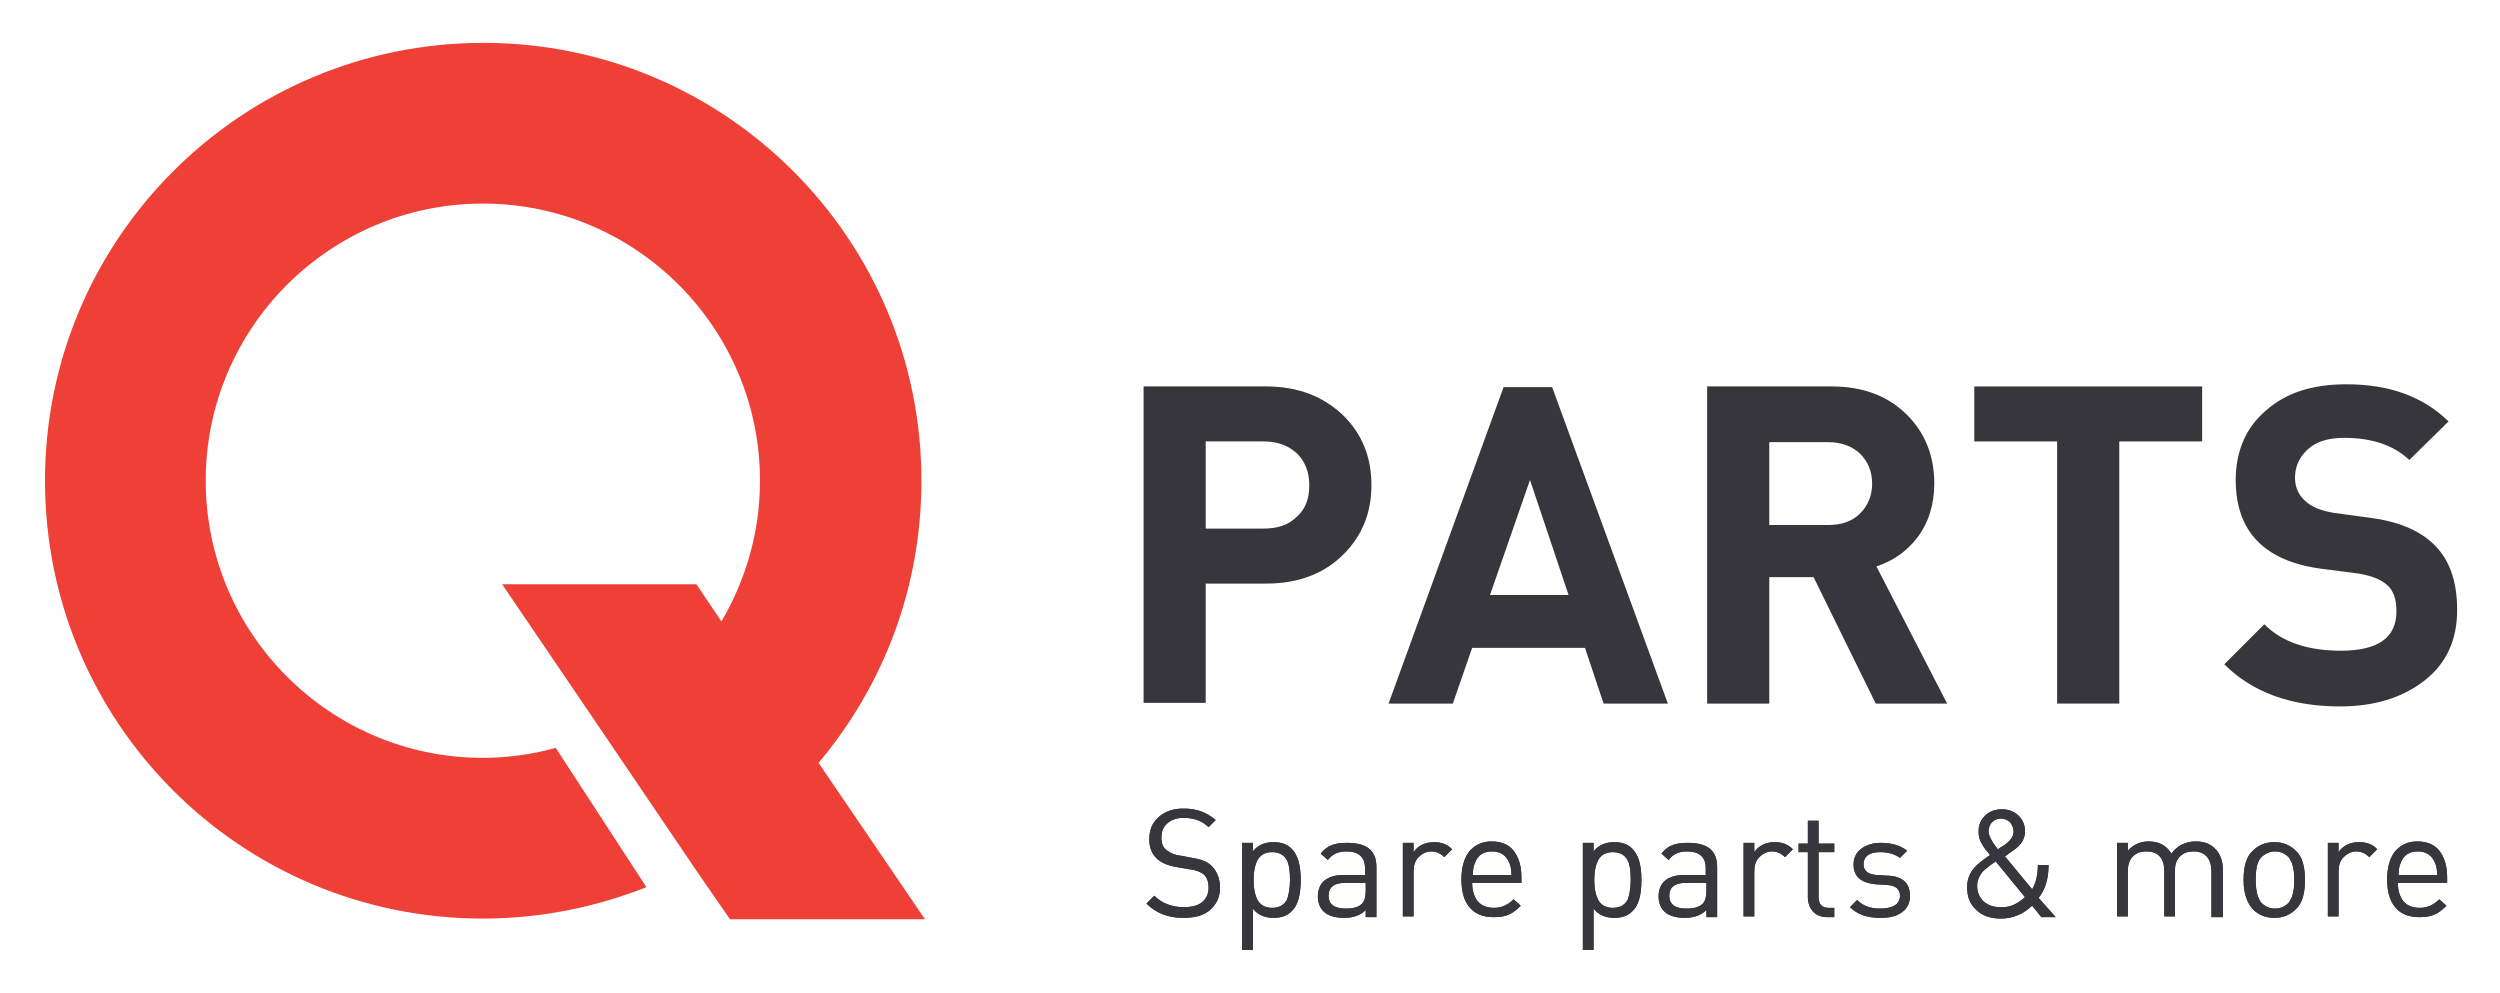
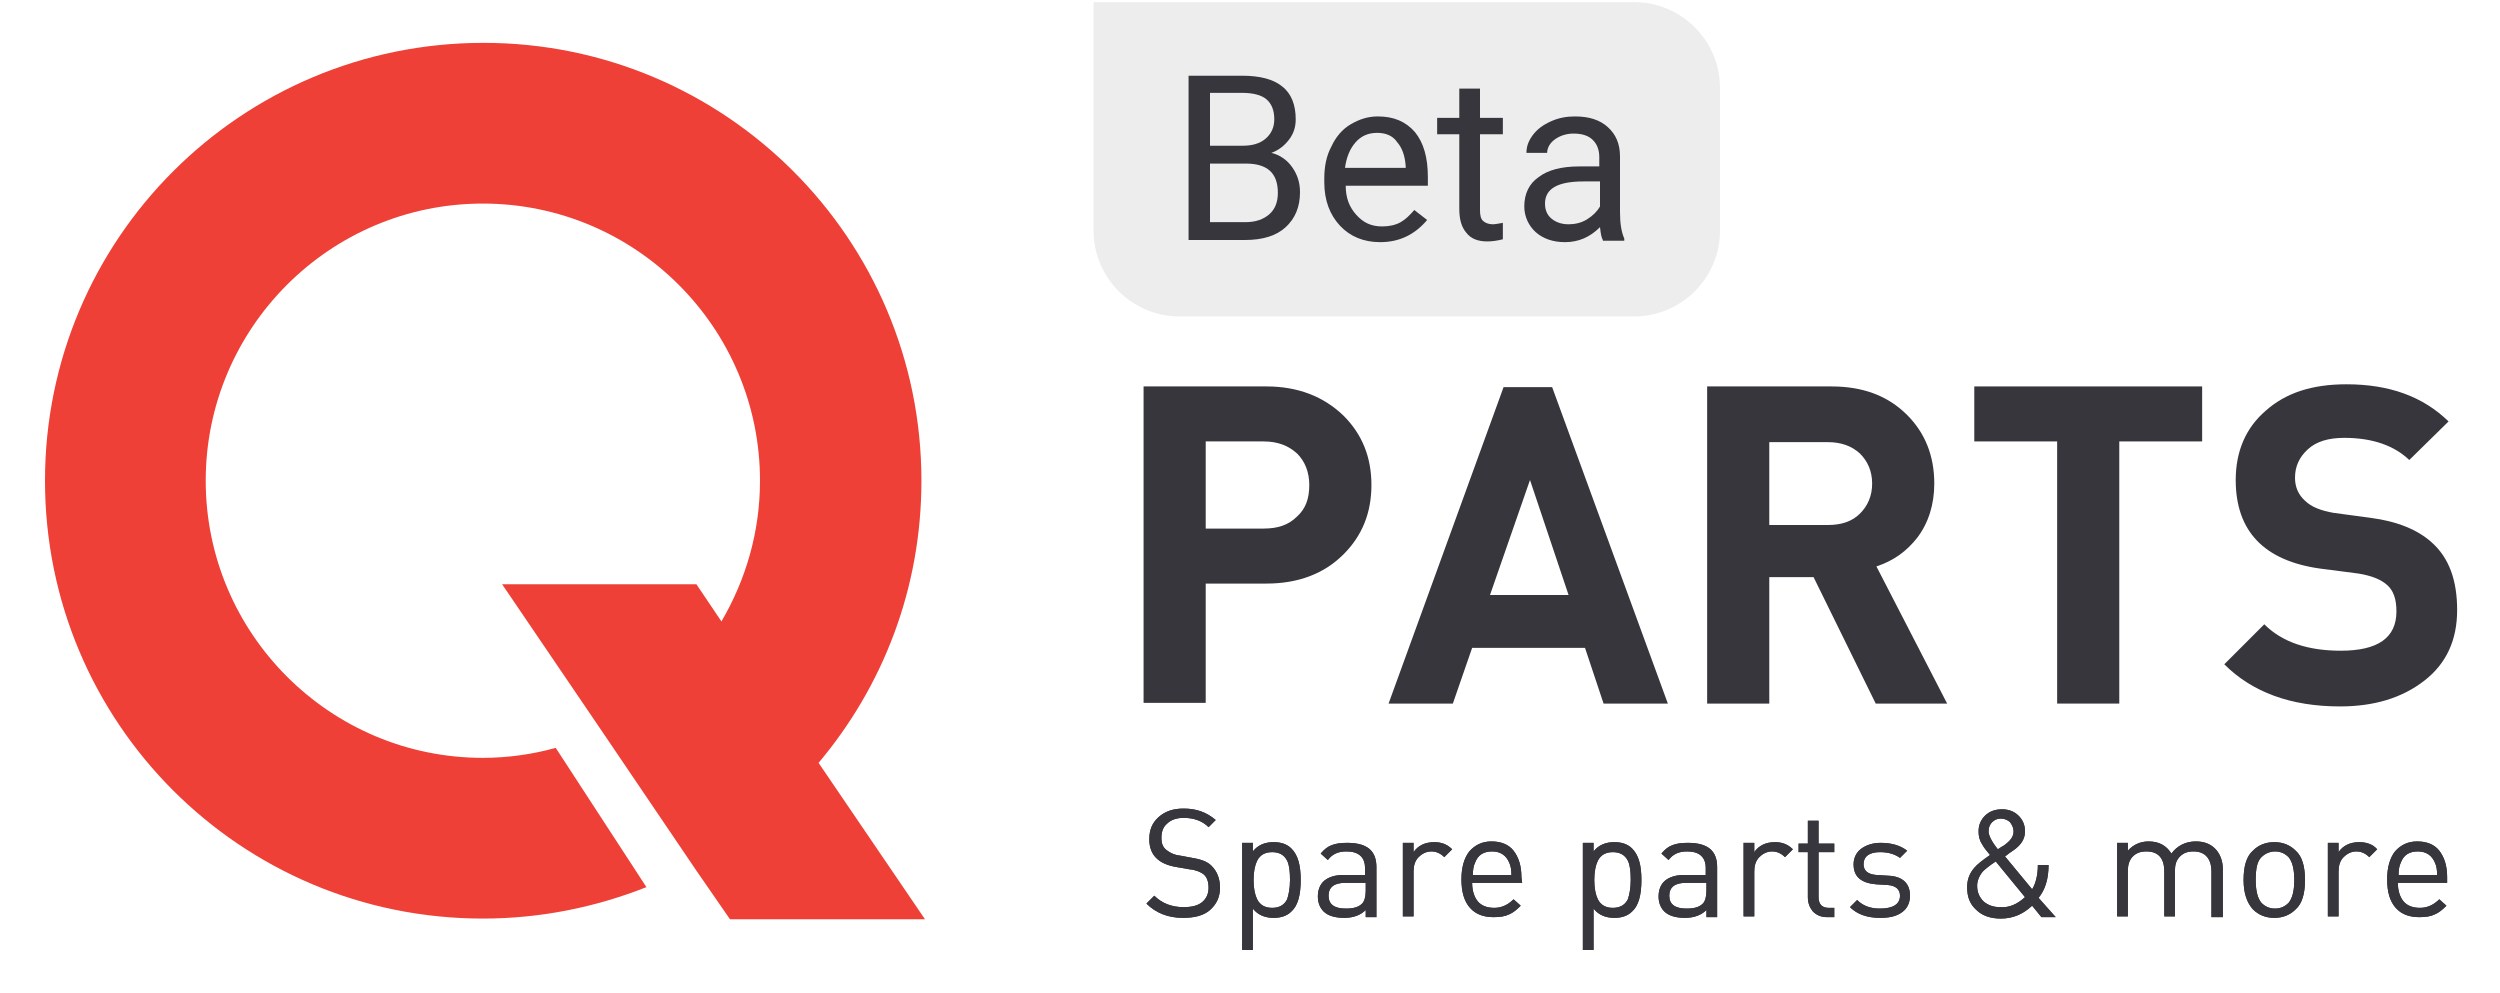
<svg xmlns="http://www.w3.org/2000/svg" version="1.1" id="Layer_1" x="0px" y="0px" viewBox="0 0 350 139" style="enable-background:new 0 0 350 139;" xml:space="preserve">
  <style type="text/css">
- 	.st0{fill:#37363D;}
- 	.st1{fill:#EE4036;}
+ 	.st0{fill:#EDEDED;}
+ 	.st1{fill:#37363D;}
+ 	.st2{fill:#EE4036;}
</style>
-   <path class="st0" d="M170.8,124.3c0,1.3-0.5,2.3-1.4,3.1c-0.9,0.8-2.2,1.1-3.8,1.1c-2.1,0-3.8-0.7-5.1-2l1.1-1.1  c1.1,1.1,2.5,1.6,4.1,1.6c1.1,0,2-0.2,2.6-0.7c0.6-0.5,0.9-1.2,0.9-2c0-0.8-0.2-1.5-0.7-1.9c-0.4-0.3-1-0.6-2-0.7l-1.7-0.3  c-2.6-0.4-3.9-1.7-3.9-3.9c0-1.3,0.4-2.3,1.3-3.1c0.9-0.8,2-1.2,3.5-1.2c1.8,0,3.2,0.5,4.5,1.6l-1,1c-0.9-0.9-2.1-1.3-3.5-1.3  c-1,0-1.8,0.3-2.3,0.8c-0.6,0.5-0.8,1.2-0.8,2c0,0.8,0.2,1.3,0.7,1.7c0.5,0.4,1.1,0.7,2,0.8l1.6,0.3c1.2,0.2,2.1,0.5,2.7,1.1  C170.4,122,170.8,123,170.8,124.3" />
-   <path class="st0" d="M182.1,123.2c0,2.1-0.4,3.6-1.3,4.4c-0.6,0.6-1.4,0.9-2.5,0.9c-1.2,0-2.2-0.4-2.9-1.3v5.8h-1.5v-15h1.5v1.2  c0.7-0.9,1.7-1.3,2.9-1.3c1.1,0,1.9,0.3,2.5,0.9C181.7,119.7,182.1,121.1,182.1,123.2 M180.6,123.2c0-1.2-0.1-2.1-0.4-2.7  c-0.4-0.8-1.1-1.2-2.1-1.2c-1,0-1.7,0.4-2.1,1.2c-0.3,0.6-0.5,1.5-0.5,2.7c0,1.2,0.2,2.1,0.5,2.7c0.4,0.8,1.1,1.2,2.1,1.2  c1,0,1.7-0.4,2.1-1.2C180.4,125.3,180.6,124.4,180.6,123.2" />
-   <path class="st0" d="M192.7,128.4h-1.5v-1c-0.7,0.7-1.7,1.1-3,1.1c-1.3,0-2.3-0.3-2.9-0.9c-0.5-0.5-0.8-1.2-0.8-2.1  c0-0.9,0.3-1.7,0.9-2.2c0.6-0.5,1.5-0.8,2.6-0.8h3.1v-1c0-1.5-0.9-2.3-2.6-2.3c-1.2,0-2,0.4-2.6,1.2l-1-0.9c0.5-0.6,1-1,1.6-1.2  c0.5-0.2,1.2-0.3,2.1-0.3c2.8,0,4.1,1.1,4.1,3.4V128.4z M191.2,124.7v-1.1h-2.9c-1.5,0-2.3,0.6-2.3,1.8c0,1.2,0.8,1.8,2.4,1.8  c1.1,0,1.8-0.2,2.3-0.7C191,126.2,191.2,125.6,191.2,124.7" />
-   <path class="st0" d="M203.3,118.9l-1.1,1.1c-0.5-0.5-1.1-0.8-1.8-0.8c-0.7,0-1.3,0.3-1.8,0.8c-0.5,0.5-0.7,1.2-0.7,2v6.3h-1.5V118  h1.5v1.3c0.6-0.9,1.6-1.4,2.9-1.4C201.8,117.9,202.6,118.2,203.3,118.9" />
-   <path class="st0" d="M213.1,123.6h-7c0,1.1,0.3,2,0.8,2.6c0.5,0.6,1.3,0.9,2.3,0.9c1,0,1.9-0.4,2.7-1.2l1,0.9  c-0.6,0.6-1.1,1-1.6,1.2c-0.6,0.3-1.3,0.4-2.2,0.4c-1.4,0-2.5-0.4-3.3-1.3c-0.8-0.9-1.2-2.2-1.2-4c0-1.7,0.4-3,1.1-3.9  c0.8-0.9,1.8-1.4,3.1-1.4c1.3,0,2.4,0.4,3.1,1.3c0.7,0.9,1.1,2.1,1.1,3.7V123.6z M211.6,122.5c0-0.7-0.1-1.3-0.3-1.7  c-0.4-1-1.2-1.6-2.4-1.6c-1.2,0-2,0.5-2.4,1.6c-0.2,0.4-0.3,1-0.3,1.7H211.6z" />
-   <path class="st0" d="M229.8,123.2c0,2.1-0.4,3.6-1.3,4.4c-0.6,0.6-1.4,0.9-2.5,0.9c-1.2,0-2.2-0.4-2.9-1.3v5.8h-1.5v-15h1.5v1.2  c0.7-0.9,1.7-1.3,2.9-1.3c1.1,0,1.9,0.3,2.5,0.9C229.4,119.7,229.8,121.1,229.8,123.2 M228.3,123.2c0-1.2-0.1-2.1-0.4-2.7  c-0.4-0.8-1.1-1.2-2.1-1.2c-1,0-1.7,0.4-2.1,1.2c-0.3,0.6-0.5,1.5-0.5,2.7c0,1.2,0.2,2.1,0.5,2.7c0.4,0.8,1.1,1.2,2.1,1.2  c1,0,1.7-0.4,2.1-1.2C228.1,125.3,228.3,124.4,228.3,123.2" />
-   <path class="st0" d="M240.4,128.4h-1.5v-1c-0.7,0.7-1.7,1.1-3,1.1c-1.3,0-2.3-0.3-2.9-0.9c-0.5-0.5-0.8-1.2-0.8-2.1  c0-0.9,0.3-1.7,0.9-2.2c0.6-0.5,1.5-0.8,2.6-0.8h3.1v-1c0-1.5-0.9-2.3-2.6-2.3c-1.2,0-2,0.4-2.6,1.2l-1-0.9c0.5-0.6,1-1,1.6-1.2  c0.5-0.2,1.2-0.3,2.1-0.3c2.8,0,4.1,1.1,4.1,3.4V128.4z M238.9,124.7v-1.1H236c-1.5,0-2.3,0.6-2.3,1.8c0,1.2,0.8,1.8,2.4,1.8  c1.1,0,1.8-0.2,2.3-0.7C238.7,126.2,238.9,125.6,238.9,124.7" />
-   <path class="st0" d="M251,118.9l-1.1,1.1c-0.5-0.5-1.1-0.8-1.8-0.8c-0.7,0-1.3,0.3-1.8,0.8c-0.5,0.5-0.7,1.2-0.7,2v6.3h-1.5V118h1.5  v1.3c0.6-0.9,1.6-1.4,2.9-1.4C249.5,117.9,250.3,118.2,251,118.9" />
-   <path class="st0" d="M256.9,128.4h-1.1c-0.9,0-1.5-0.3-2-0.8c-0.4-0.5-0.7-1.1-0.7-2v-6.3h-1.3v-1.2h1.3v-3.2h1.5v3.2h2.2v1.2h-2.2  v6.3c0,1,0.5,1.5,1.4,1.5h0.8V128.4z" />
-   <path class="st0" d="M267.4,125.4c0,1-0.4,1.8-1.1,2.3c-0.8,0.6-1.8,0.8-3.1,0.8c-1.8,0-3.2-0.5-4.2-1.5l1-1  c0.8,0.8,1.8,1.2,3.2,1.2c1.8,0,2.8-0.6,2.8-1.8c0-0.9-0.6-1.4-1.7-1.5l-1.7-0.1c-2.1-0.2-3.1-1.1-3.1-2.8c0-0.9,0.4-1.7,1.1-2.2  c0.7-0.5,1.6-0.8,2.7-0.8c1.6,0,2.8,0.4,3.7,1.1l-1,1c-0.7-0.5-1.6-0.8-2.8-0.8c-1.5,0-2.3,0.6-2.3,1.7c0,0.9,0.6,1.4,1.8,1.5  l1.7,0.1C266.4,122.7,267.4,123.7,267.4,125.4" />
-   <path class="st0" d="M287.8,128.4h-2l-1.3-1.6c-1.3,1.2-2.7,1.8-4.4,1.8c-1.4,0-2.6-0.4-3.4-1.2c-0.9-0.8-1.3-1.8-1.3-3.2  c0-1,0.3-1.9,1-2.7c0.4-0.5,1.2-1.1,2.2-1.8c-0.5-0.6-0.9-1.1-1.1-1.5c-0.4-0.6-0.5-1.2-0.5-1.8c0-0.9,0.3-1.6,0.9-2.2  c0.6-0.6,1.4-0.9,2.4-0.9c0.9,0,1.7,0.3,2.3,0.9c0.6,0.6,0.9,1.3,0.9,2.2c0,1-0.5,1.9-1.7,2.7c-0.3,0.2-0.6,0.4-1.1,0.8l3.8,4.6  c0.5-0.8,0.8-2,0.8-3.4h1.5c0,2-0.5,3.5-1.4,4.6L287.8,128.4z M283.5,125.6l-4.1-5c-0.9,0.6-1.5,1.1-1.8,1.4c-0.5,0.6-0.8,1.3-0.8,2  c0,0.9,0.3,1.6,0.9,2.2c0.6,0.5,1.3,0.8,2.3,0.8C281.3,127.1,282.4,126.6,283.5,125.6 M281.9,116.4c0-0.5-0.2-0.9-0.5-1.3  c-0.3-0.3-0.8-0.5-1.3-0.5c-0.5,0-0.9,0.2-1.2,0.5c-0.3,0.3-0.5,0.7-0.5,1.3c0,0.5,0.4,1.4,1.3,2.5c0.2-0.1,0.4-0.3,0.8-0.5  C281.5,117.7,281.9,117.1,281.9,116.4" />
-   <path class="st0" d="M311.1,128.4h-1.5V122c0-1.8-0.9-2.8-2.5-2.8c-0.8,0-1.4,0.2-1.9,0.7c-0.5,0.5-0.7,1.1-0.7,1.9v6.5h-1.5V122  c0-1.8-0.8-2.8-2.5-2.8c-0.8,0-1.4,0.2-1.9,0.7c-0.5,0.5-0.7,1.2-0.7,2v6.4h-1.5V118h1.5v1.1c0.7-0.8,1.7-1.3,2.9-1.3  c1.5,0,2.5,0.6,3.2,1.7c0.8-1.1,2-1.7,3.4-1.7c1.1,0,2,0.3,2.7,1c0.7,0.7,1.1,1.7,1.1,2.9V128.4z" />
-   <path class="st0" d="M322.7,123.2c0,1.9-0.4,3.3-1.3,4.1c-0.8,0.8-1.8,1.2-3,1.2c-1.2,0-2.2-0.4-3-1.2c-0.8-0.9-1.3-2.2-1.3-4.1  c0-1.9,0.4-3.3,1.3-4.1c0.8-0.8,1.8-1.2,3-1.2c1.2,0,2.2,0.4,3,1.2C322.3,119.9,322.7,121.3,322.7,123.2 M321.2,123.2  c0-1.6-0.3-2.6-0.8-3.2c-0.5-0.5-1.1-0.8-1.9-0.8c-0.7,0-1.4,0.3-1.9,0.8c-0.6,0.6-0.8,1.6-0.8,3.2c0,1.6,0.3,2.6,0.8,3.2  c0.5,0.5,1.1,0.8,1.9,0.8c0.8,0,1.4-0.3,1.9-0.8C320.9,125.8,321.2,124.8,321.2,123.2" />
-   <path class="st0" d="M332.8,118.9l-1.1,1.1c-0.5-0.5-1.1-0.8-1.8-0.8c-0.7,0-1.3,0.3-1.8,0.8c-0.5,0.5-0.7,1.2-0.7,2v6.3h-1.5V118  h1.5v1.3c0.6-0.9,1.6-1.4,2.9-1.4C331.3,117.9,332.2,118.2,332.8,118.9" />
-   <path class="st0" d="M342.7,123.6h-7c0,1.1,0.3,2,0.8,2.6c0.5,0.6,1.3,0.9,2.3,0.9c1,0,1.9-0.4,2.7-1.2l1,0.9  c-0.6,0.6-1.1,1-1.6,1.2c-0.6,0.3-1.3,0.4-2.2,0.4c-1.4,0-2.5-0.4-3.3-1.3c-0.8-0.9-1.2-2.2-1.2-4c0-1.7,0.4-3,1.1-3.9  c0.8-0.9,1.8-1.4,3.1-1.4c1.3,0,2.4,0.4,3.1,1.3c0.7,0.9,1.1,2.1,1.1,3.7V123.6z M341.2,122.5c0-0.7-0.1-1.3-0.3-1.7  c-0.4-1-1.2-1.6-2.4-1.6c-1.2,0-2,0.5-2.4,1.6c-0.2,0.4-0.3,1-0.3,1.7H341.2z" />
-   <path class="st1" d="M114.6,106.8c9-10.7,14.4-24.4,14.4-39.5C129,33.4,101.5,6,67.7,6C33.8,6,6.3,33.4,6.3,67.3  c0,33.9,27.4,61.3,61.3,61.3c8.1,0,15.8-1.6,22.9-4.4l-12.7-19.5c-3.2,0.9-6.7,1.4-10.2,1.4c-21.4,0-38.8-17.4-38.8-38.8  c0-21.4,17.4-38.8,38.8-38.8c21.4,0,38.8,17.4,38.8,38.8c0,7.2-2,13.9-5.4,19.7l-3.5-5.2H70.3l14.4,21.2l12.8,18.9l4.7,6.8h27.3  L114.6,106.8z" />
-   <path class="st0" d="M192,67.9c0,3.9-1.3,7.1-3.9,9.7c-2.7,2.7-6.3,4.1-10.8,4.1h-8.5v16.7h-8.7V54.1h17.2c4.4,0,8,1.4,10.8,4.1  C190.7,60.8,192,64,192,67.9 M183.3,67.9c0-1.8-0.6-3.3-1.7-4.4c-1.2-1.1-2.7-1.7-4.7-1.7h-8.1V74h8.1c2,0,3.5-0.5,4.7-1.7  C182.8,71.2,183.3,69.8,183.3,67.9" />
-   <path class="st0" d="M233.5,98.5h-9l-2.6-7.8h-15.8l-2.7,7.8h-9l16.1-44.3h6.8L233.5,98.5z M219.6,83.3l-5.4-16.1l-5.6,16.1H219.6z" />
-   <path class="st0" d="M272.6,98.5h-10l-8.7-17.7h-6.2v17.7H239V54.1h17.4c4.4,0,7.9,1.3,10.6,4c2.5,2.5,3.8,5.7,3.8,9.6  c0,2.9-0.8,5.5-2.4,7.6c-1.5,1.9-3.3,3.2-5.7,4L272.6,98.5z M262.1,67.7c0-1.7-0.6-3.1-1.7-4.2c-1.2-1.1-2.7-1.6-4.5-1.6h-8.2v11.6  h8.2c1.9,0,3.4-0.5,4.5-1.6C261.5,70.8,262.1,69.4,262.1,67.7" />
-   <polygon class="st0" points="308.3,61.8 296.7,61.8 296.7,98.5 288,98.5 288,61.8 276.4,61.8 276.4,54.1 308.3,54.1 " />
-   <path class="st0" d="M344,85.4c0,4.2-1.5,7.5-4.6,9.9c-3.1,2.4-7,3.6-11.8,3.6c-6.9,0-12.3-2-16.2-5.9l5.6-5.6  c2.5,2.5,6.1,3.7,10.7,3.7c5.2,0,7.8-1.8,7.8-5.5c0-1.7-0.4-2.9-1.3-3.7c-0.9-0.8-2.2-1.3-4-1.6l-5.4-0.7  c-7.8-1.1-11.8-5.2-11.8-12.4c0-4,1.4-7.3,4.2-9.7c2.8-2.5,6.5-3.7,11.3-3.7c6,0,10.7,1.7,14.3,5.2l-5.5,5.4c-2.1-2-5.1-3.1-9.1-3.1  c-2.2,0-3.9,0.5-5.1,1.6c-1.2,1.1-1.8,2.4-1.8,4c0,1.3,0.5,2.4,1.4,3.2c0.9,0.9,2.3,1.4,4,1.7l5.2,0.7c3.8,0.5,6.6,1.7,8.5,3.4  C342.9,78.1,344,81.3,344,85.4" />
-   <path class="st0" d="M170.8,124.3c0,1.3-0.5,2.3-1.4,3.1c-0.9,0.8-2.2,1.1-3.8,1.1c-2.1,0-3.8-0.7-5.1-2l1.1-1.1  c1.1,1.1,2.5,1.6,4.1,1.6c1.1,0,2-0.2,2.6-0.7c0.6-0.5,0.9-1.2,0.9-2c0-0.8-0.2-1.5-0.7-1.9c-0.4-0.3-1-0.6-2-0.7l-1.7-0.3  c-2.6-0.4-3.9-1.7-3.9-3.9c0-1.3,0.4-2.3,1.3-3.1c0.9-0.8,2-1.2,3.5-1.2c1.8,0,3.2,0.5,4.5,1.6l-1,1c-0.9-0.9-2.1-1.3-3.5-1.3  c-1,0-1.8,0.3-2.3,0.8c-0.6,0.5-0.8,1.2-0.8,2c0,0.8,0.2,1.3,0.7,1.7c0.5,0.4,1.1,0.7,2,0.8l1.6,0.3c1.2,0.2,2.1,0.5,2.7,1.1  C170.4,122,170.8,123,170.8,124.3" />
-   <path class="st0" d="M182.1,123.2c0,2.1-0.4,3.6-1.3,4.4c-0.6,0.6-1.4,0.9-2.5,0.9c-1.2,0-2.2-0.4-2.9-1.3v5.8h-1.5v-15h1.5v1.2  c0.7-0.9,1.7-1.3,2.9-1.3c1.1,0,1.9,0.3,2.5,0.9C181.7,119.7,182.1,121.1,182.1,123.2 M180.6,123.2c0-1.2-0.1-2.1-0.4-2.7  c-0.4-0.8-1.1-1.2-2.1-1.2c-1,0-1.7,0.4-2.1,1.2c-0.3,0.6-0.5,1.5-0.5,2.7c0,1.2,0.2,2.1,0.5,2.7c0.4,0.8,1.1,1.2,2.1,1.2  c1,0,1.7-0.4,2.1-1.2C180.4,125.3,180.6,124.4,180.6,123.2" />
-   <path class="st0" d="M192.7,128.4h-1.5v-1c-0.7,0.7-1.7,1.1-3,1.1c-1.3,0-2.3-0.3-2.9-0.9c-0.5-0.5-0.8-1.2-0.8-2.1  c0-0.9,0.3-1.7,0.9-2.2c0.6-0.5,1.5-0.8,2.6-0.8h3.1v-1c0-1.5-0.9-2.3-2.6-2.3c-1.2,0-2,0.4-2.6,1.2l-1-0.9c0.5-0.6,1-1,1.6-1.2  c0.5-0.2,1.2-0.3,2.1-0.3c2.8,0,4.1,1.1,4.1,3.4V128.4z M191.2,124.7v-1.1h-2.9c-1.5,0-2.3,0.6-2.3,1.8c0,1.2,0.8,1.8,2.4,1.8  c1.1,0,1.8-0.2,2.3-0.7C191,126.2,191.2,125.6,191.2,124.7" />
-   <path class="st0" d="M203.3,118.9l-1.1,1.1c-0.5-0.5-1.1-0.8-1.8-0.8c-0.7,0-1.3,0.3-1.8,0.8c-0.5,0.5-0.7,1.2-0.7,2v6.3h-1.5V118  h1.5v1.3c0.6-0.9,1.6-1.4,2.9-1.4C201.8,117.9,202.6,118.2,203.3,118.9" />
-   <path class="st0" d="M213.1,123.6h-7c0,1.1,0.3,2,0.8,2.6c0.5,0.6,1.3,0.9,2.3,0.9c1,0,1.9-0.4,2.7-1.2l1,0.9  c-0.6,0.6-1.1,1-1.6,1.2c-0.6,0.3-1.3,0.4-2.2,0.4c-1.4,0-2.5-0.4-3.3-1.3c-0.8-0.9-1.2-2.2-1.2-4c0-1.7,0.4-3,1.1-3.9  c0.8-0.9,1.8-1.4,3.1-1.4c1.3,0,2.4,0.4,3.1,1.3c0.7,0.9,1.1,2.1,1.1,3.7V123.6z M211.6,122.5c0-0.7-0.1-1.3-0.3-1.7  c-0.4-1-1.2-1.6-2.4-1.6c-1.2,0-2,0.5-2.4,1.6c-0.2,0.4-0.3,1-0.3,1.7H211.6z" />
-   <path class="st0" d="M229.8,123.2c0,2.1-0.4,3.6-1.3,4.4c-0.6,0.6-1.4,0.9-2.5,0.9c-1.2,0-2.2-0.4-2.9-1.3v5.8h-1.5v-15h1.5v1.2  c0.7-0.9,1.7-1.3,2.9-1.3c1.1,0,1.9,0.3,2.5,0.9C229.4,119.7,229.8,121.1,229.8,123.2 M228.3,123.2c0-1.2-0.1-2.1-0.4-2.7  c-0.4-0.8-1.1-1.2-2.1-1.2c-1,0-1.7,0.4-2.1,1.2c-0.3,0.6-0.5,1.5-0.5,2.7c0,1.2,0.2,2.1,0.5,2.7c0.4,0.8,1.1,1.2,2.1,1.2  c1,0,1.7-0.4,2.1-1.2C228.1,125.3,228.3,124.4,228.3,123.2" />
-   <path class="st0" d="M240.4,128.4h-1.5v-1c-0.7,0.7-1.7,1.1-3,1.1c-1.3,0-2.3-0.3-2.9-0.9c-0.5-0.5-0.8-1.2-0.8-2.1  c0-0.9,0.3-1.7,0.9-2.2c0.6-0.5,1.5-0.8,2.6-0.8h3.1v-1c0-1.5-0.9-2.3-2.6-2.3c-1.2,0-2,0.4-2.6,1.2l-1-0.9c0.5-0.6,1-1,1.6-1.2  c0.5-0.2,1.2-0.3,2.1-0.3c2.8,0,4.1,1.1,4.1,3.4V128.4z M238.9,124.7v-1.1H236c-1.5,0-2.3,0.6-2.3,1.8c0,1.2,0.8,1.8,2.4,1.8  c1.1,0,1.8-0.2,2.3-0.7C238.7,126.2,238.9,125.6,238.9,124.7" />
-   <path class="st0" d="M251,118.9l-1.1,1.1c-0.5-0.5-1.1-0.8-1.8-0.8c-0.7,0-1.3,0.3-1.8,0.8c-0.5,0.5-0.7,1.2-0.7,2v6.3h-1.5V118h1.5  v1.3c0.6-0.9,1.6-1.4,2.9-1.4C249.5,117.9,250.3,118.2,251,118.9" />
-   <path class="st0" d="M256.9,128.4h-1.1c-0.9,0-1.5-0.3-2-0.8c-0.4-0.5-0.7-1.1-0.7-2v-6.3h-1.3v-1.2h1.3v-3.2h1.5v3.2h2.2v1.2h-2.2  v6.3c0,1,0.5,1.5,1.4,1.5h0.8V128.4z" />
-   <path class="st0" d="M267.4,125.4c0,1-0.4,1.8-1.1,2.3c-0.8,0.6-1.8,0.8-3.1,0.8c-1.8,0-3.2-0.5-4.2-1.5l1-1  c0.8,0.8,1.8,1.2,3.2,1.2c1.8,0,2.8-0.6,2.8-1.8c0-0.9-0.6-1.4-1.7-1.5l-1.7-0.1c-2.1-0.2-3.1-1.1-3.1-2.8c0-0.9,0.4-1.7,1.1-2.2  c0.7-0.5,1.6-0.8,2.7-0.8c1.6,0,2.8,0.4,3.7,1.1l-1,1c-0.7-0.5-1.6-0.8-2.8-0.8c-1.5,0-2.3,0.6-2.3,1.7c0,0.9,0.6,1.4,1.8,1.5  l1.7,0.1C266.4,122.7,267.4,123.7,267.4,125.4" />
-   <path class="st0" d="M287.8,128.4h-2l-1.3-1.6c-1.3,1.2-2.7,1.8-4.4,1.8c-1.4,0-2.6-0.4-3.4-1.2c-0.9-0.8-1.3-1.8-1.3-3.2  c0-1,0.3-1.9,1-2.7c0.4-0.5,1.2-1.1,2.2-1.8c-0.5-0.6-0.9-1.1-1.1-1.5c-0.4-0.6-0.5-1.2-0.5-1.8c0-0.9,0.3-1.6,0.9-2.2  c0.6-0.6,1.4-0.9,2.4-0.9c0.9,0,1.7,0.3,2.3,0.9c0.6,0.6,0.9,1.3,0.9,2.2c0,1-0.5,1.9-1.7,2.7c-0.3,0.2-0.6,0.4-1.1,0.8l3.8,4.6  c0.5-0.8,0.8-2,0.8-3.4h1.5c0,2-0.5,3.5-1.4,4.6L287.8,128.4z M283.5,125.6l-4.1-5c-0.9,0.6-1.5,1.1-1.8,1.4c-0.5,0.6-0.8,1.3-0.8,2  c0,0.9,0.3,1.6,0.9,2.2c0.6,0.5,1.3,0.8,2.3,0.8C281.3,127.1,282.4,126.6,283.5,125.6 M281.9,116.4c0-0.5-0.2-0.9-0.5-1.3  c-0.3-0.3-0.8-0.5-1.3-0.5c-0.5,0-0.9,0.2-1.2,0.5c-0.3,0.3-0.5,0.7-0.5,1.3c0,0.5,0.4,1.4,1.3,2.5c0.2-0.1,0.4-0.3,0.8-0.5  C281.5,117.7,281.9,117.1,281.9,116.4" />
-   <path class="st0" d="M311.1,128.4h-1.5V122c0-1.8-0.9-2.8-2.5-2.8c-0.8,0-1.4,0.2-1.9,0.7c-0.5,0.5-0.7,1.1-0.7,1.9v6.5h-1.5V122  c0-1.8-0.8-2.8-2.5-2.8c-0.8,0-1.4,0.2-1.9,0.7c-0.5,0.5-0.7,1.2-0.7,2v6.4h-1.5V118h1.5v1.1c0.7-0.8,1.7-1.3,2.9-1.3  c1.5,0,2.5,0.6,3.2,1.7c0.8-1.1,2-1.7,3.4-1.7c1.1,0,2,0.3,2.7,1c0.7,0.7,1.1,1.7,1.1,2.9V128.4z" />
-   <path class="st0" d="M322.7,123.2c0,1.9-0.4,3.3-1.3,4.1c-0.8,0.8-1.8,1.2-3,1.2c-1.2,0-2.2-0.4-3-1.2c-0.8-0.9-1.3-2.2-1.3-4.1  c0-1.9,0.4-3.3,1.3-4.1c0.8-0.8,1.8-1.2,3-1.2c1.2,0,2.2,0.4,3,1.2C322.3,119.9,322.7,121.3,322.7,123.2 M321.2,123.2  c0-1.6-0.3-2.6-0.8-3.2c-0.5-0.5-1.1-0.8-1.9-0.8c-0.7,0-1.4,0.3-1.9,0.8c-0.6,0.6-0.8,1.6-0.8,3.2c0,1.6,0.3,2.6,0.8,3.2  c0.5,0.5,1.1,0.8,1.9,0.8c0.8,0,1.4-0.3,1.9-0.8C320.9,125.8,321.2,124.8,321.2,123.2" />
-   <path class="st0" d="M332.8,118.9l-1.1,1.1c-0.5-0.5-1.1-0.8-1.8-0.8c-0.7,0-1.3,0.3-1.8,0.8c-0.5,0.5-0.7,1.2-0.7,2v6.3h-1.5V118  h1.5v1.3c0.6-0.9,1.6-1.4,2.9-1.4C331.3,117.9,332.2,118.2,332.8,118.9" />
-   <path class="st0" d="M342.7,123.6h-7c0,1.1,0.3,2,0.8,2.6c0.5,0.6,1.3,0.9,2.3,0.9c1,0,1.9-0.4,2.7-1.2l1,0.9  c-0.6,0.6-1.1,1-1.6,1.2c-0.6,0.3-1.3,0.4-2.2,0.4c-1.4,0-2.5-0.4-3.3-1.3c-0.8-0.9-1.2-2.2-1.2-4c0-1.7,0.4-3,1.1-3.9  c0.8-0.9,1.8-1.4,3.1-1.4c1.3,0,2.4,0.4,3.1,1.3c0.7,0.9,1.1,2.1,1.1,3.7V123.6z M341.2,122.5c0-0.7-0.1-1.3-0.3-1.7  c-0.4-1-1.2-1.6-2.4-1.6c-1.2,0-2,0.5-2.4,1.6c-0.2,0.4-0.3,1-0.3,1.7H341.2z" />
+   <path class="st0" d="M228.8,44.3h-63.7c-6.6,0-12-5.4-12-12v-32h75.7c6.6,0,12,5.4,12,12v20C240.8,38.9,235.4,44.3,228.8,44.3z" />
+   <path class="st1" d="M170.8,124.3c0,1.3-0.5,2.3-1.4,3.1s-2.2,1.1-3.8,1.1c-2.1,0-3.8-0.7-5.1-2l1.1-1.1c1.1,1.1,2.5,1.6,4.1,1.6  c1.1,0,2-0.2,2.6-0.7s0.9-1.2,0.9-2s-0.2-1.5-0.7-1.9c-0.4-0.3-1-0.6-2-0.7l-1.7-0.3c-2.6-0.4-3.9-1.7-3.9-3.9  c0-1.3,0.4-2.3,1.3-3.1c0.9-0.8,2-1.2,3.5-1.2c1.8,0,3.2,0.5,4.5,1.6l-1,1c-0.9-0.9-2.1-1.3-3.5-1.3c-1,0-1.8,0.3-2.3,0.8  c-0.6,0.5-0.8,1.2-0.8,2s0.2,1.3,0.7,1.7c0.5,0.4,1.1,0.7,2,0.8l1.6,0.3c1.2,0.2,2.1,0.5,2.7,1.1C170.4,122,170.8,123,170.8,124.3" />
+   <path class="st1" d="M182.1,123.2c0,2.1-0.4,3.6-1.3,4.4c-0.6,0.6-1.4,0.9-2.5,0.9c-1.2,0-2.2-0.4-2.9-1.3v5.8h-1.5v-15h1.5v1.2  c0.7-0.9,1.7-1.3,2.9-1.3c1.1,0,1.9,0.3,2.5,0.9C181.7,119.7,182.1,121.1,182.1,123.2 M180.6,123.2c0-1.2-0.1-2.1-0.4-2.7  c-0.4-0.8-1.1-1.2-2.1-1.2s-1.7,0.4-2.1,1.2c-0.3,0.6-0.5,1.5-0.5,2.7s0.2,2.1,0.5,2.7c0.4,0.8,1.1,1.2,2.1,1.2s1.7-0.4,2.1-1.2  C180.4,125.3,180.6,124.4,180.6,123.2" />
+   <path class="st1" d="M192.7,128.4h-1.5v-1c-0.7,0.7-1.7,1.1-3,1.1s-2.3-0.3-2.9-0.9c-0.5-0.5-0.8-1.2-0.8-2.1s0.3-1.7,0.9-2.2  c0.6-0.5,1.5-0.8,2.6-0.8h3.1v-1c0-1.5-0.9-2.3-2.6-2.3c-1.2,0-2,0.4-2.6,1.2l-1-0.9c0.5-0.6,1-1,1.6-1.2c0.5-0.2,1.2-0.3,2.1-0.3  c2.8,0,4.1,1.1,4.1,3.4L192.7,128.4L192.7,128.4z M191.2,124.7v-1.1h-2.9c-1.5,0-2.3,0.6-2.3,1.8c0,1.2,0.8,1.8,2.4,1.8  c1.1,0,1.8-0.2,2.3-0.7C191,126.2,191.2,125.6,191.2,124.7" />
+   <path class="st1" d="M203.3,118.9l-1.1,1.1c-0.5-0.5-1.1-0.8-1.8-0.8s-1.3,0.3-1.8,0.8s-0.7,1.2-0.7,2v6.3h-1.5V118h1.5v1.3  c0.6-0.9,1.6-1.4,2.9-1.4C201.8,117.9,202.6,118.2,203.3,118.9" />
+   <path class="st1" d="M213.1,123.6h-7c0,1.1,0.3,2,0.8,2.6s1.3,0.9,2.3,0.9s1.9-0.4,2.7-1.2l1,0.9c-0.6,0.6-1.1,1-1.6,1.2  c-0.6,0.3-1.3,0.4-2.2,0.4c-1.4,0-2.5-0.4-3.3-1.3s-1.2-2.2-1.2-4c0-1.7,0.4-3,1.1-3.9c0.8-0.9,1.8-1.4,3.1-1.4s2.4,0.4,3.1,1.3  c0.7,0.9,1.1,2.1,1.1,3.7L213.1,123.6L213.1,123.6z M211.6,122.5c0-0.7-0.1-1.3-0.3-1.7c-0.4-1-1.2-1.6-2.4-1.6s-2,0.5-2.4,1.6  c-0.2,0.4-0.3,1-0.3,1.7H211.6z" />
+   <path class="st1" d="M229.8,123.2c0,2.1-0.4,3.6-1.3,4.4c-0.6,0.6-1.4,0.9-2.5,0.9c-1.2,0-2.2-0.4-2.9-1.3v5.8h-1.5v-15h1.5v1.2  c0.7-0.9,1.7-1.3,2.9-1.3c1.1,0,1.9,0.3,2.5,0.9C229.4,119.7,229.8,121.1,229.8,123.2 M228.3,123.2c0-1.2-0.1-2.1-0.4-2.7  c-0.4-0.8-1.1-1.2-2.1-1.2s-1.7,0.4-2.1,1.2c-0.3,0.6-0.5,1.5-0.5,2.7s0.2,2.1,0.5,2.7c0.4,0.8,1.1,1.2,2.1,1.2s1.7-0.4,2.1-1.2  C228.1,125.3,228.3,124.4,228.3,123.2" />
+   <path class="st1" d="M240.4,128.4h-1.5v-1c-0.7,0.7-1.7,1.1-3,1.1s-2.3-0.3-2.9-0.9c-0.5-0.5-0.8-1.2-0.8-2.1s0.3-1.7,0.9-2.2  c0.6-0.5,1.5-0.8,2.6-0.8h3.1v-1c0-1.5-0.9-2.3-2.6-2.3c-1.2,0-2,0.4-2.6,1.2l-1-0.9c0.5-0.6,1-1,1.6-1.2c0.5-0.2,1.2-0.3,2.1-0.3  c2.8,0,4.1,1.1,4.1,3.4L240.4,128.4L240.4,128.4z M238.9,124.7v-1.1H236c-1.5,0-2.3,0.6-2.3,1.8c0,1.2,0.8,1.8,2.4,1.8  c1.1,0,1.8-0.2,2.3-0.7C238.7,126.2,238.9,125.6,238.9,124.7" />
+   <path class="st1" d="M251,118.9l-1.1,1.1c-0.5-0.5-1.1-0.8-1.8-0.8s-1.3,0.3-1.8,0.8s-0.7,1.2-0.7,2v6.3h-1.5V118h1.5v1.3  c0.6-0.9,1.6-1.4,2.9-1.4C249.5,117.9,250.3,118.2,251,118.9" />
+   <path class="st1" d="M256.9,128.4h-1.1c-0.9,0-1.5-0.3-2-0.8c-0.4-0.5-0.7-1.1-0.7-2v-6.3h-1.3v-1.2h1.3v-3.2h1.5v3.2h2.2v1.2h-2.2  v6.3c0,1,0.5,1.5,1.4,1.5h0.8v1.3H256.9z" />
+   <path class="st1" d="M267.4,125.4c0,1-0.4,1.8-1.1,2.3c-0.8,0.6-1.8,0.8-3.1,0.8c-1.8,0-3.2-0.5-4.2-1.5l1-1  c0.8,0.8,1.8,1.2,3.2,1.2c1.8,0,2.8-0.6,2.8-1.8c0-0.9-0.6-1.4-1.7-1.5l-1.7-0.1c-2.1-0.2-3.1-1.1-3.1-2.8c0-0.9,0.4-1.7,1.1-2.2  s1.6-0.8,2.7-0.8c1.6,0,2.8,0.4,3.7,1.1l-1,1c-0.7-0.5-1.6-0.8-2.8-0.8c-1.5,0-2.3,0.6-2.3,1.7c0,0.9,0.6,1.4,1.8,1.5l1.7,0.1  C266.4,122.7,267.4,123.7,267.4,125.4" />
+   <path class="st1" d="M287.8,128.4h-2l-1.3-1.6c-1.3,1.2-2.7,1.8-4.4,1.8c-1.4,0-2.6-0.4-3.4-1.2c-0.9-0.8-1.3-1.8-1.3-3.2  c0-1,0.3-1.9,1-2.7c0.4-0.5,1.2-1.1,2.2-1.8c-0.5-0.6-0.9-1.1-1.1-1.5c-0.4-0.6-0.5-1.2-0.5-1.8c0-0.9,0.3-1.6,0.9-2.2  s1.4-0.9,2.4-0.9c0.9,0,1.7,0.3,2.3,0.9c0.6,0.6,0.9,1.3,0.9,2.2c0,1-0.5,1.9-1.7,2.7c-0.3,0.2-0.6,0.4-1.1,0.8l3.8,4.6  c0.5-0.8,0.8-2,0.8-3.4h1.5c0,2-0.5,3.5-1.4,4.6L287.8,128.4z M283.5,125.6l-4.1-5c-0.9,0.6-1.5,1.1-1.8,1.4c-0.5,0.6-0.8,1.3-0.8,2  c0,0.9,0.3,1.6,0.9,2.2c0.6,0.5,1.3,0.8,2.3,0.8C281.3,127.1,282.4,126.6,283.5,125.6 M281.9,116.4c0-0.5-0.2-0.9-0.5-1.3  c-0.3-0.3-0.8-0.5-1.3-0.5s-0.9,0.2-1.2,0.5c-0.3,0.3-0.5,0.7-0.5,1.3c0,0.5,0.4,1.4,1.3,2.5c0.2-0.1,0.4-0.3,0.8-0.5  C281.5,117.7,281.9,117.1,281.9,116.4" />
+   <path class="st1" d="M311.1,128.4h-1.5V122c0-1.8-0.9-2.8-2.5-2.8c-0.8,0-1.4,0.2-1.9,0.7s-0.7,1.1-0.7,1.9v6.5H303V122  c0-1.8-0.8-2.8-2.5-2.8c-0.8,0-1.4,0.2-1.9,0.7s-0.7,1.2-0.7,2v6.4h-1.5V118h1.5v1.1c0.7-0.8,1.7-1.3,2.9-1.3c1.5,0,2.5,0.6,3.2,1.7  c0.8-1.1,2-1.7,3.4-1.7c1.1,0,2,0.3,2.7,1s1.1,1.7,1.1,2.9v6.7H311.1z" />
+   <path class="st1" d="M322.7,123.2c0,1.9-0.4,3.3-1.3,4.1c-0.8,0.8-1.8,1.2-3,1.2s-2.2-0.4-3-1.2c-0.8-0.9-1.3-2.2-1.3-4.1  s0.4-3.3,1.3-4.1c0.8-0.8,1.8-1.2,3-1.2s2.2,0.4,3,1.2C322.3,119.9,322.7,121.3,322.7,123.2 M321.2,123.2c0-1.6-0.3-2.6-0.8-3.2  c-0.5-0.5-1.1-0.8-1.9-0.8c-0.7,0-1.4,0.3-1.9,0.8c-0.6,0.6-0.8,1.6-0.8,3.2s0.3,2.6,0.8,3.2c0.5,0.5,1.1,0.8,1.9,0.8  s1.4-0.3,1.9-0.8C320.9,125.8,321.2,124.8,321.2,123.2" />
+   <path class="st1" d="M332.8,118.9l-1.1,1.1c-0.5-0.5-1.1-0.8-1.8-0.8c-0.7,0-1.3,0.3-1.8,0.8s-0.7,1.2-0.7,2v6.3h-1.5V118h1.5v1.3  c0.6-0.9,1.6-1.4,2.9-1.4C331.3,117.9,332.2,118.2,332.8,118.9" />
+   <path class="st1" d="M342.7,123.6h-7c0,1.1,0.3,2,0.8,2.6s1.3,0.9,2.3,0.9s1.9-0.4,2.7-1.2l1,0.9c-0.6,0.6-1.1,1-1.6,1.2  c-0.6,0.3-1.3,0.4-2.2,0.4c-1.4,0-2.5-0.4-3.3-1.3s-1.2-2.2-1.2-4c0-1.7,0.4-3,1.1-3.9c0.8-0.9,1.8-1.4,3.1-1.4  c1.3,0,2.4,0.4,3.1,1.3s1.1,2.1,1.1,3.7v0.8H342.7z M341.2,122.5c0-0.7-0.1-1.3-0.3-1.7c-0.4-1-1.2-1.6-2.4-1.6  c-1.2,0-2,0.5-2.4,1.6c-0.2,0.4-0.3,1-0.3,1.7H341.2z" />
+   <path class="st2" d="M114.6,106.8c9-10.7,14.4-24.4,14.4-39.5C129,33.4,101.5,6,67.7,6C33.8,6,6.3,33.4,6.3,67.3  s27.4,61.3,61.3,61.3c8.1,0,15.8-1.6,22.9-4.4l-12.7-19.5c-3.2,0.9-6.7,1.4-10.2,1.4c-21.4,0-38.8-17.4-38.8-38.8  s17.4-38.8,38.8-38.8s38.8,17.4,38.8,38.8c0,7.2-2,13.9-5.4,19.7l-3.5-5.2H70.3L84.7,103l12.8,18.9l4.7,6.8h27.3L114.6,106.8z" />
+   <path class="st1" d="M192,67.9c0,3.9-1.3,7.1-3.9,9.7c-2.7,2.7-6.3,4.1-10.8,4.1h-8.5v16.7h-8.7V54.1h17.2c4.4,0,8,1.4,10.8,4.1  C190.7,60.8,192,64,192,67.9 M183.3,67.9c0-1.8-0.6-3.3-1.7-4.4c-1.2-1.1-2.7-1.7-4.7-1.7h-8.1V74h8.1c2,0,3.5-0.5,4.7-1.7  C182.8,71.2,183.3,69.8,183.3,67.9" />
+   <path class="st1" d="M233.5,98.5h-9l-2.6-7.8h-15.8l-2.7,7.8h-9l16.1-44.3h6.8L233.5,98.5z M219.6,83.3l-5.4-16.1l-5.6,16.1H219.6z" />
+   <path class="st1" d="M272.6,98.5h-10l-8.7-17.7h-6.2v17.7H239V54.1h17.4c4.4,0,7.9,1.3,10.6,4c2.5,2.5,3.8,5.7,3.8,9.6  c0,2.9-0.8,5.5-2.4,7.6c-1.5,1.9-3.3,3.2-5.7,4L272.6,98.5z M262.1,67.7c0-1.7-0.6-3.1-1.7-4.2c-1.2-1.1-2.7-1.6-4.5-1.6h-8.2v11.6  h8.2c1.9,0,3.4-0.5,4.5-1.6S262.1,69.4,262.1,67.7" />
+   <polygon class="st1" points="308.3,61.8 296.7,61.8 296.7,98.5 288,98.5 288,61.8 276.4,61.8 276.4,54.1 308.3,54.1 " />
+   <path class="st1" d="M344,85.4c0,4.2-1.5,7.5-4.6,9.9s-7,3.6-11.8,3.6c-6.9,0-12.3-2-16.2-5.9l5.6-5.6c2.5,2.5,6.1,3.7,10.7,3.7  c5.2,0,7.8-1.8,7.8-5.5c0-1.7-0.4-2.9-1.3-3.7c-0.9-0.8-2.2-1.3-4-1.6l-5.4-0.7C317,78.5,313,74.4,313,67.2c0-4,1.4-7.3,4.2-9.7  c2.8-2.5,6.5-3.7,11.3-3.7c6,0,10.7,1.7,14.3,5.2l-5.5,5.4c-2.1-2-5.1-3.1-9.1-3.1c-2.2,0-3.9,0.5-5.1,1.6s-1.8,2.4-1.8,4  c0,1.3,0.5,2.4,1.4,3.2c0.9,0.9,2.3,1.4,4,1.7l5.2,0.7c3.8,0.5,6.6,1.7,8.5,3.4C342.9,78.1,344,81.3,344,85.4" />
+   <path class="st1" d="M170.8,124.3c0,1.3-0.5,2.3-1.4,3.1s-2.2,1.1-3.8,1.1c-2.1,0-3.8-0.7-5.1-2l1.1-1.1c1.1,1.1,2.5,1.6,4.1,1.6  c1.1,0,2-0.2,2.6-0.7s0.9-1.2,0.9-2s-0.2-1.5-0.7-1.9c-0.4-0.3-1-0.6-2-0.7l-1.7-0.3c-2.6-0.4-3.9-1.7-3.9-3.9  c0-1.3,0.4-2.3,1.3-3.1c0.9-0.8,2-1.2,3.5-1.2c1.8,0,3.2,0.5,4.5,1.6l-1,1c-0.9-0.9-2.1-1.3-3.5-1.3c-1,0-1.8,0.3-2.3,0.8  c-0.6,0.5-0.8,1.2-0.8,2s0.2,1.3,0.7,1.7c0.5,0.4,1.1,0.7,2,0.8l1.6,0.3c1.2,0.2,2.1,0.5,2.7,1.1C170.4,122,170.8,123,170.8,124.3" />
+   <path class="st1" d="M182.1,123.2c0,2.1-0.4,3.6-1.3,4.4c-0.6,0.6-1.4,0.9-2.5,0.9c-1.2,0-2.2-0.4-2.9-1.3v5.8h-1.5v-15h1.5v1.2  c0.7-0.9,1.7-1.3,2.9-1.3c1.1,0,1.9,0.3,2.5,0.9C181.7,119.7,182.1,121.1,182.1,123.2 M180.6,123.2c0-1.2-0.1-2.1-0.4-2.7  c-0.4-0.8-1.1-1.2-2.1-1.2s-1.7,0.4-2.1,1.2c-0.3,0.6-0.5,1.5-0.5,2.7s0.2,2.1,0.5,2.7c0.4,0.8,1.1,1.2,2.1,1.2s1.7-0.4,2.1-1.2  C180.4,125.3,180.6,124.4,180.6,123.2" />
+   <path class="st1" d="M192.7,128.4h-1.5v-1c-0.7,0.7-1.7,1.1-3,1.1s-2.3-0.3-2.9-0.9c-0.5-0.5-0.8-1.2-0.8-2.1s0.3-1.7,0.9-2.2  c0.6-0.5,1.5-0.8,2.6-0.8h3.1v-1c0-1.5-0.9-2.3-2.6-2.3c-1.2,0-2,0.4-2.6,1.2l-1-0.9c0.5-0.6,1-1,1.6-1.2c0.5-0.2,1.2-0.3,2.1-0.3  c2.8,0,4.1,1.1,4.1,3.4L192.7,128.4L192.7,128.4z M191.2,124.7v-1.1h-2.9c-1.5,0-2.3,0.6-2.3,1.8c0,1.2,0.8,1.8,2.4,1.8  c1.1,0,1.8-0.2,2.3-0.7C191,126.2,191.2,125.6,191.2,124.7" />
+   <path class="st1" d="M203.3,118.9l-1.1,1.1c-0.5-0.5-1.1-0.8-1.8-0.8s-1.3,0.3-1.8,0.8s-0.7,1.2-0.7,2v6.3h-1.5V118h1.5v1.3  c0.6-0.9,1.6-1.4,2.9-1.4C201.8,117.9,202.6,118.2,203.3,118.9" />
+   <path class="st1" d="M213.1,123.6h-7c0,1.1,0.3,2,0.8,2.6s1.3,0.9,2.3,0.9s1.9-0.4,2.7-1.2l1,0.9c-0.6,0.6-1.1,1-1.6,1.2  c-0.6,0.3-1.3,0.4-2.2,0.4c-1.4,0-2.5-0.4-3.3-1.3s-1.2-2.2-1.2-4c0-1.7,0.4-3,1.1-3.9c0.8-0.9,1.8-1.4,3.1-1.4s2.4,0.4,3.1,1.3  c0.7,0.9,1.1,2.1,1.1,3.7L213.1,123.6L213.1,123.6z M211.6,122.5c0-0.7-0.1-1.3-0.3-1.7c-0.4-1-1.2-1.6-2.4-1.6s-2,0.5-2.4,1.6  c-0.2,0.4-0.3,1-0.3,1.7H211.6z" />
+   <path class="st1" d="M229.8,123.2c0,2.1-0.4,3.6-1.3,4.4c-0.6,0.6-1.4,0.9-2.5,0.9c-1.2,0-2.2-0.4-2.9-1.3v5.8h-1.5v-15h1.5v1.2  c0.7-0.9,1.7-1.3,2.9-1.3c1.1,0,1.9,0.3,2.5,0.9C229.4,119.7,229.8,121.1,229.8,123.2 M228.3,123.2c0-1.2-0.1-2.1-0.4-2.7  c-0.4-0.8-1.1-1.2-2.1-1.2s-1.7,0.4-2.1,1.2c-0.3,0.6-0.5,1.5-0.5,2.7s0.2,2.1,0.5,2.7c0.4,0.8,1.1,1.2,2.1,1.2s1.7-0.4,2.1-1.2  C228.1,125.3,228.3,124.4,228.3,123.2" />
+   <path class="st1" d="M240.4,128.4h-1.5v-1c-0.7,0.7-1.7,1.1-3,1.1s-2.3-0.3-2.9-0.9c-0.5-0.5-0.8-1.2-0.8-2.1s0.3-1.7,0.9-2.2  c0.6-0.5,1.5-0.8,2.6-0.8h3.1v-1c0-1.5-0.9-2.3-2.6-2.3c-1.2,0-2,0.4-2.6,1.2l-1-0.9c0.5-0.6,1-1,1.6-1.2c0.5-0.2,1.2-0.3,2.1-0.3  c2.8,0,4.1,1.1,4.1,3.4L240.4,128.4L240.4,128.4z M238.9,124.7v-1.1H236c-1.5,0-2.3,0.6-2.3,1.8c0,1.2,0.8,1.8,2.4,1.8  c1.1,0,1.8-0.2,2.3-0.7C238.7,126.2,238.9,125.6,238.9,124.7" />
+   <path class="st1" d="M251,118.9l-1.1,1.1c-0.5-0.5-1.1-0.8-1.8-0.8s-1.3,0.3-1.8,0.8s-0.7,1.2-0.7,2v6.3h-1.5V118h1.5v1.3  c0.6-0.9,1.6-1.4,2.9-1.4C249.5,117.9,250.3,118.2,251,118.9" />
+   <path class="st1" d="M256.9,128.4h-1.1c-0.9,0-1.5-0.3-2-0.8c-0.4-0.5-0.7-1.1-0.7-2v-6.3h-1.3v-1.2h1.3v-3.2h1.5v3.2h2.2v1.2h-2.2  v6.3c0,1,0.5,1.5,1.4,1.5h0.8v1.3H256.9z" />
+   <path class="st1" d="M267.4,125.4c0,1-0.4,1.8-1.1,2.3c-0.8,0.6-1.8,0.8-3.1,0.8c-1.8,0-3.2-0.5-4.2-1.5l1-1  c0.8,0.8,1.8,1.2,3.2,1.2c1.8,0,2.8-0.6,2.8-1.8c0-0.9-0.6-1.4-1.7-1.5l-1.7-0.1c-2.1-0.2-3.1-1.1-3.1-2.8c0-0.9,0.4-1.7,1.1-2.2  s1.6-0.8,2.7-0.8c1.6,0,2.8,0.4,3.7,1.1l-1,1c-0.7-0.5-1.6-0.8-2.8-0.8c-1.5,0-2.3,0.6-2.3,1.7c0,0.9,0.6,1.4,1.8,1.5l1.7,0.1  C266.4,122.7,267.4,123.7,267.4,125.4" />
+   <path class="st1" d="M287.8,128.4h-2l-1.3-1.6c-1.3,1.2-2.7,1.8-4.4,1.8c-1.4,0-2.6-0.4-3.4-1.2c-0.9-0.8-1.3-1.8-1.3-3.2  c0-1,0.3-1.9,1-2.7c0.4-0.5,1.2-1.1,2.2-1.8c-0.5-0.6-0.9-1.1-1.1-1.5c-0.4-0.6-0.5-1.2-0.5-1.8c0-0.9,0.3-1.6,0.9-2.2  s1.4-0.9,2.4-0.9c0.9,0,1.7,0.3,2.3,0.9c0.6,0.6,0.9,1.3,0.9,2.2c0,1-0.5,1.9-1.7,2.7c-0.3,0.2-0.6,0.4-1.1,0.8l3.8,4.6  c0.5-0.8,0.8-2,0.8-3.4h1.5c0,2-0.5,3.5-1.4,4.6L287.8,128.4z M283.5,125.6l-4.1-5c-0.9,0.6-1.5,1.1-1.8,1.4c-0.5,0.6-0.8,1.3-0.8,2  c0,0.9,0.3,1.6,0.9,2.2c0.6,0.5,1.3,0.8,2.3,0.8C281.3,127.1,282.4,126.6,283.5,125.6 M281.9,116.4c0-0.5-0.2-0.9-0.5-1.3  c-0.3-0.3-0.8-0.5-1.3-0.5s-0.9,0.2-1.2,0.5c-0.3,0.3-0.5,0.7-0.5,1.3c0,0.5,0.4,1.4,1.3,2.5c0.2-0.1,0.4-0.3,0.8-0.5  C281.5,117.7,281.9,117.1,281.9,116.4" />
+   <path class="st1" d="M311.1,128.4h-1.5V122c0-1.8-0.9-2.8-2.5-2.8c-0.8,0-1.4,0.2-1.9,0.7s-0.7,1.1-0.7,1.9v6.5H303V122  c0-1.8-0.8-2.8-2.5-2.8c-0.8,0-1.4,0.2-1.9,0.7s-0.7,1.2-0.7,2v6.4h-1.5V118h1.5v1.1c0.7-0.8,1.7-1.3,2.9-1.3c1.5,0,2.5,0.6,3.2,1.7  c0.8-1.1,2-1.7,3.4-1.7c1.1,0,2,0.3,2.7,1s1.1,1.7,1.1,2.9v6.7H311.1z" />
+   <path class="st1" d="M322.7,123.2c0,1.9-0.4,3.3-1.3,4.1c-0.8,0.8-1.8,1.2-3,1.2s-2.2-0.4-3-1.2c-0.8-0.9-1.3-2.2-1.3-4.1  s0.4-3.3,1.3-4.1c0.8-0.8,1.8-1.2,3-1.2s2.2,0.4,3,1.2C322.3,119.9,322.7,121.3,322.7,123.2 M321.2,123.2c0-1.6-0.3-2.6-0.8-3.2  c-0.5-0.5-1.1-0.8-1.9-0.8c-0.7,0-1.4,0.3-1.9,0.8c-0.6,0.6-0.8,1.6-0.8,3.2s0.3,2.6,0.8,3.2c0.5,0.5,1.1,0.8,1.9,0.8  s1.4-0.3,1.9-0.8C320.9,125.8,321.2,124.8,321.2,123.2" />
+   <path class="st1" d="M332.8,118.9l-1.1,1.1c-0.5-0.5-1.1-0.8-1.8-0.8c-0.7,0-1.3,0.3-1.8,0.8s-0.7,1.2-0.7,2v6.3h-1.5V118h1.5v1.3  c0.6-0.9,1.6-1.4,2.9-1.4C331.3,117.9,332.2,118.2,332.8,118.9" />
+   <path class="st1" d="M342.7,123.6h-7c0,1.1,0.3,2,0.8,2.6s1.3,0.9,2.3,0.9s1.9-0.4,2.7-1.2l1,0.9c-0.6,0.6-1.1,1-1.6,1.2  c-0.6,0.3-1.3,0.4-2.2,0.4c-1.4,0-2.5-0.4-3.3-1.3s-1.2-2.2-1.2-4c0-1.7,0.4-3,1.1-3.9c0.8-0.9,1.8-1.4,3.1-1.4  c1.3,0,2.4,0.4,3.1,1.3s1.1,2.1,1.1,3.7v0.8H342.7z M341.2,122.5c0-0.7-0.1-1.3-0.3-1.7c-0.4-1-1.2-1.6-2.4-1.6  c-1.2,0-2,0.5-2.4,1.6c-0.2,0.4-0.3,1-0.3,1.7H341.2z" />
+   <g>
+     <path class="st1" d="M166.4,33.6V10.6h7.5c2.5,0,4.4,0.5,5.6,1.5c1.3,1,1.9,2.6,1.9,4.6c0,1.1-0.3,2-0.9,2.8   c-0.6,0.8-1.4,1.5-2.5,1.9c1.2,0.3,2.2,1,2.9,2c0.7,1,1.1,2.1,1.1,3.5c0,2.1-0.7,3.7-2,4.9c-1.3,1.2-3.2,1.8-5.7,1.8H166.4z    M169.4,20.4h4.6c1.3,0,2.4-0.3,3.2-1s1.2-1.6,1.2-2.7c0-1.3-0.4-2.2-1.1-2.8c-0.7-0.6-1.9-0.9-3.4-0.9h-4.5V20.4z M169.4,22.8v8.3   h5c1.4,0,2.5-0.4,3.3-1.1c0.8-0.7,1.2-1.7,1.2-3c0-2.8-1.5-4.1-4.5-4.1H169.4z" />
+     <path class="st1" d="M193.2,33.9c-2.3,0-4.2-0.8-5.6-2.3s-2.2-3.5-2.2-6.1V25c0-1.7,0.3-3.2,1-4.5c0.6-1.3,1.5-2.4,2.7-3.1   s2.4-1.1,3.8-1.1c2.2,0,3.9,0.7,5.2,2.2c1.2,1.5,1.8,3.5,1.8,6.3v1.2h-11.5c0,1.7,0.5,3,1.5,4.1s2.1,1.6,3.6,1.6   c1,0,1.9-0.2,2.6-0.6c0.7-0.4,1.3-1,1.9-1.7l1.8,1.4C198.1,32.8,196,33.9,193.2,33.9z M192.8,18.6c-1.2,0-2.2,0.4-3,1.3   s-1.3,2.1-1.5,3.6h8.5v-0.2c-0.1-1.5-0.5-2.6-1.2-3.4C195,19,194,18.6,192.8,18.6z" />
+     <path class="st1" d="M207.2,12.4v4.1h3.2v2.3h-3.2v10.6c0,0.7,0.1,1.2,0.4,1.5c0.3,0.3,0.8,0.5,1.4,0.5c0.3,0,0.8-0.1,1.4-0.2v2.3   c-0.8,0.2-1.5,0.3-2.2,0.3c-1.3,0-2.3-0.4-2.9-1.2c-0.7-0.8-1-1.9-1-3.4V18.8h-3.1v-2.3h3.1v-4.1H207.2z" />
+     <path class="st1" d="M224.4,33.6c-0.2-0.3-0.3-0.9-0.4-1.8c-1.4,1.4-3,2.1-4.9,2.1c-1.7,0-3.1-0.5-4.1-1.4s-1.6-2.2-1.6-3.6   c0-1.8,0.7-3.2,2-4.1c1.3-1,3.2-1.5,5.7-1.5h2.8v-1.3c0-1-0.3-1.8-0.9-2.4s-1.5-0.9-2.7-0.9c-1,0-1.9,0.3-2.6,0.8   c-0.7,0.5-1.1,1.2-1.1,1.9h-2.9c0-0.9,0.3-1.7,0.9-2.5c0.6-0.8,1.4-1.4,2.5-1.9s2.2-0.7,3.4-0.7c2,0,3.5,0.5,4.6,1.5   c1.1,1,1.7,2.3,1.7,4.1v7.8c0,1.6,0.2,2.8,0.6,3.7v0.3H224.4z M219.6,31.4c0.9,0,1.8-0.2,2.6-0.7s1.4-1.1,1.8-1.8v-3.5h-2.3   c-3.6,0-5.4,1-5.4,3.1c0,0.9,0.3,1.6,0.9,2.1C217.8,31.1,218.6,31.4,219.6,31.4z" />
+   </g>
</svg>
